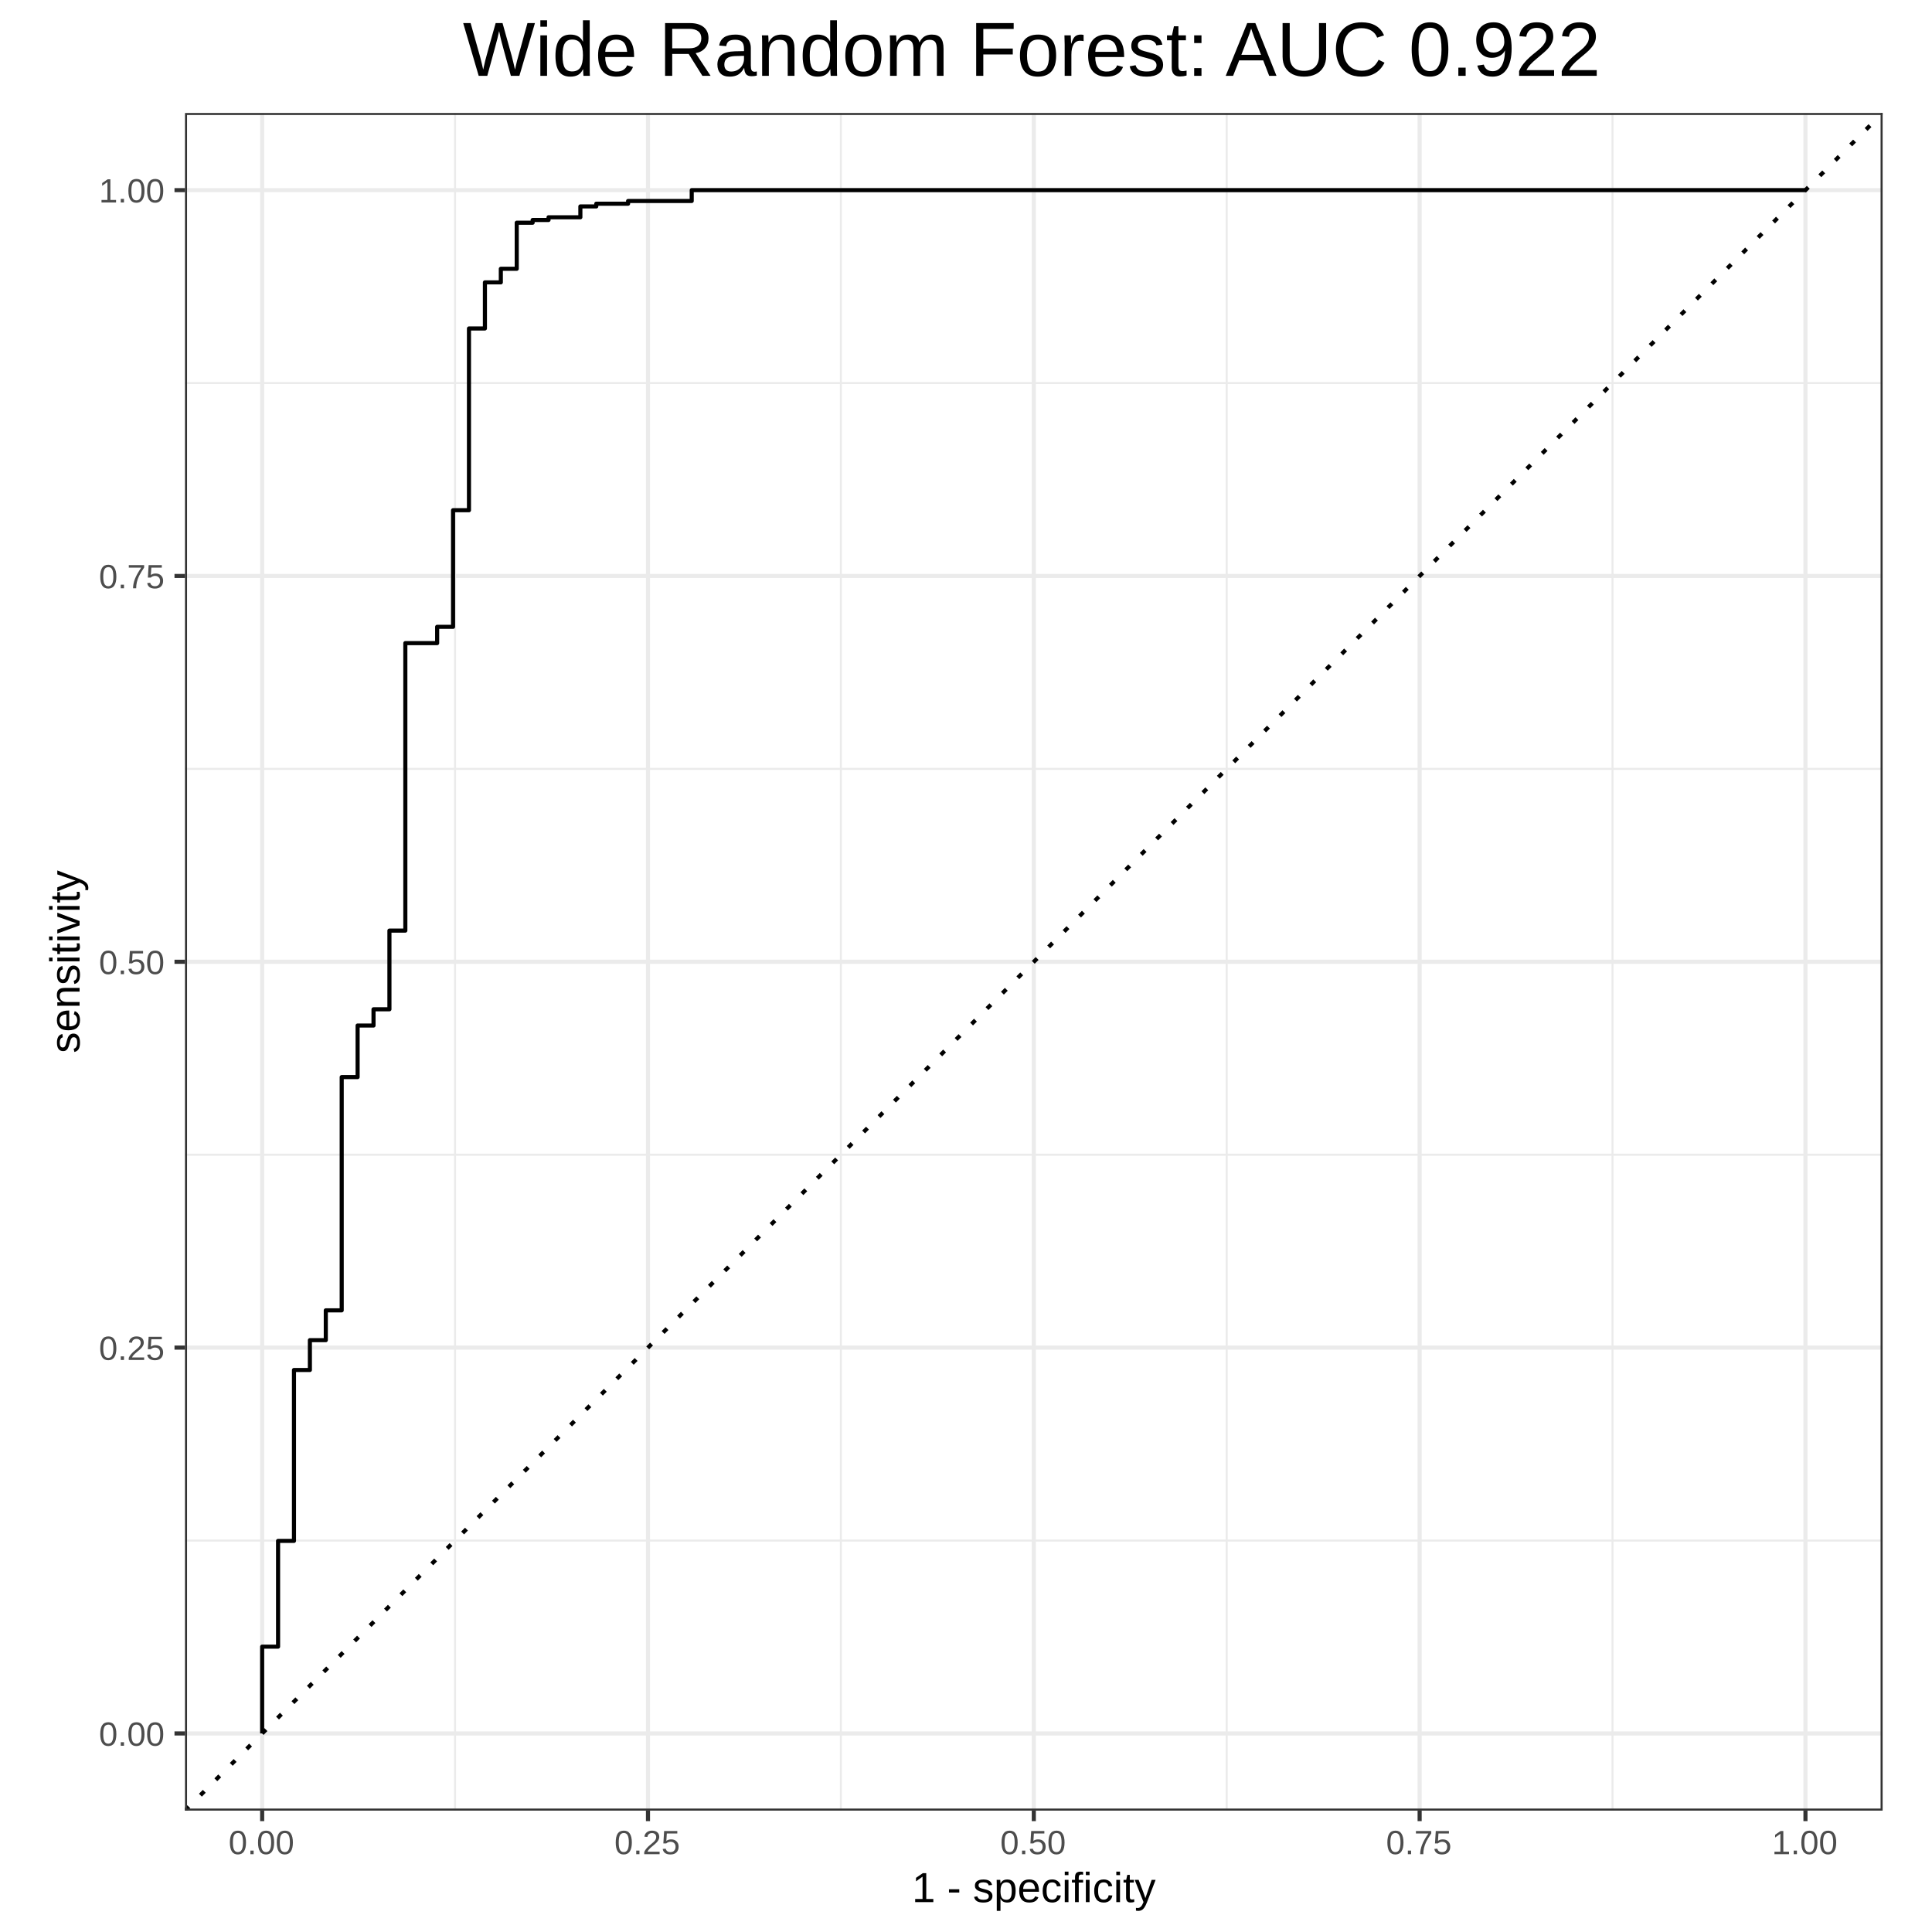
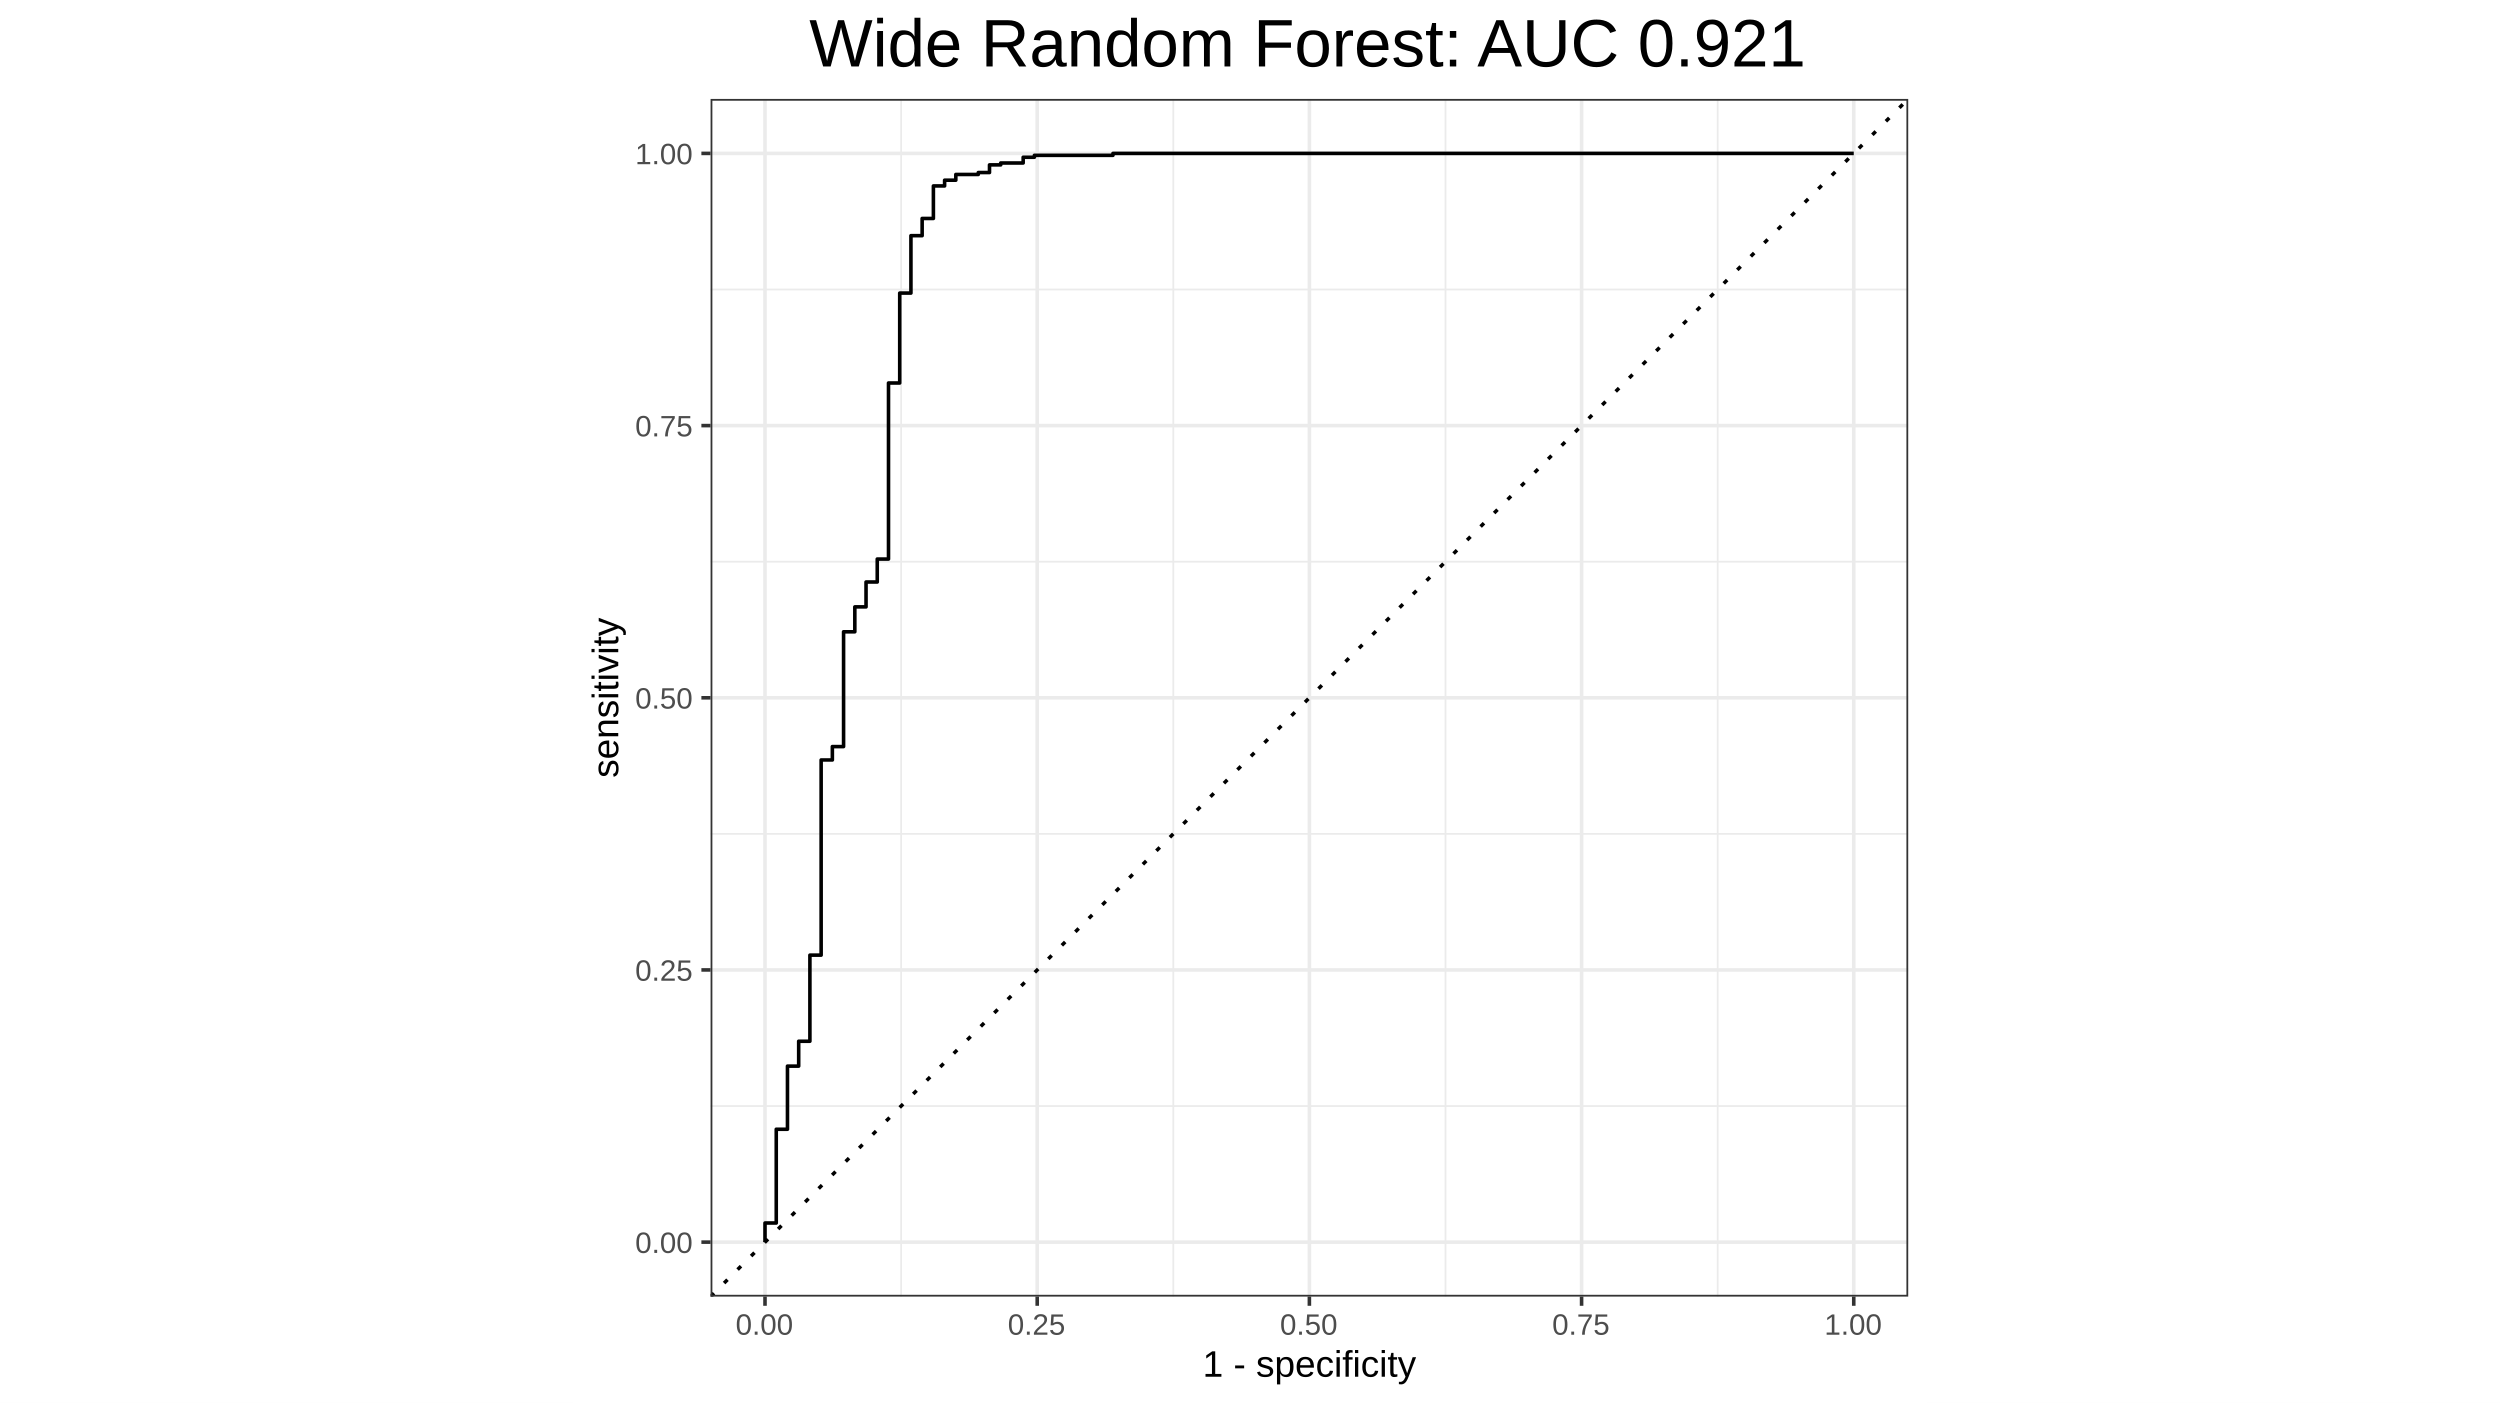
- <svg xmlns="http://www.w3.org/2000/svg" viewBox="0 0 504.00 504.00">
+ <svg xmlns="http://www.w3.org/2000/svg" viewBox="0 0 744.57 417.83">
  <defs>
    <style type="text/css">
    line, polyline, polygon, path, rect, circle {
      fill: none;
      stroke: #000000;
      stroke-linecap: round;
      stroke-linejoin: round;
      stroke-miterlimit: 10.00;
    }
  </style>
  </defs>
  <rect width="100%" height="100%" style="stroke: none; fill: #FFFFFF;" />
  <defs>
-     <clipPath id="cpNy40MHw0OTYuNjB8NTA0LjAwfDAuMDA=">
-       <rect x="7.40" y="0.00" width="489.19" height="504.00" />
+     <clipPath id="cpMTcwLjc4fDU3My44MHw0MTcuODN8MC4wMA==">
+       <rect x="170.78" y="0" width="403.02" height="417.83" />
    </clipPath>
  </defs>
-   <rect x="7.40" y="-0" width="489.19" height="504.00" style="stroke-width: 1.07; stroke: #FFFFFF; fill: #FFFFFF;" clip-path="url(#cpNy40MHw0OTYuNjB8NTA0LjAwfDAuMDA=)" />
+   <rect x="170.78" y="0" width="403.02" height="417.83" style="stroke-width: 1.07; stroke: #FFFFFF; fill: #FFFFFF;" clip-path="url(#cpMTcwLjc4fDU3My44MHw0MTcuODN8MC4wMA==)" />
  <defs>
-     <clipPath id="cpMC4wMHw1MDQuMDB8NTA0LjAwfDAuMDA=">
-       <rect x="0.00" y="0.00" width="504.00" height="504.00" />
+     <clipPath id="cpMC4wMHw3NDQuNTd8NDE3LjgzfDAuMDA=">
+       <rect x="0.00" y="0.00" width="744.57" height="417.83" />
    </clipPath>
  </defs>
  <defs>
-     <clipPath id="cpNDguMjZ8NDkxLjEyfDQ3Mi4zM3wyOS40Nw==">
-       <rect x="48.26" y="29.47" width="442.86" height="442.86" />
+     <clipPath id="cpMjExLjYzfDU2OC4zMnwzODYuMTZ8MjkuNDc=">
+       <rect x="211.63" y="29.47" width="356.69" height="356.69" />
    </clipPath>
  </defs>
-   <rect x="48.26" y="29.47" width="442.86" height="442.86" style="stroke-width: 1.07; stroke: none; fill: #FFFFFF;" clip-path="url(#cpNDguMjZ8NDkxLjEyfDQ3Mi4zM3wyOS40Nw==)" />
-   <polyline points="48.26,401.88 491.12,401.88 " style="stroke-width: 0.53; stroke: #EBEBEB; stroke-linecap: butt;" clip-path="url(#cpNDguMjZ8NDkxLjEyfDQ3Mi4zM3wyOS40Nw==)" />
-   <polyline points="48.26,301.23 491.12,301.23 " style="stroke-width: 0.53; stroke: #EBEBEB; stroke-linecap: butt;" clip-path="url(#cpNDguMjZ8NDkxLjEyfDQ3Mi4zM3wyOS40Nw==)" />
-   <polyline points="48.26,200.58 491.12,200.58 " style="stroke-width: 0.53; stroke: #EBEBEB; stroke-linecap: butt;" clip-path="url(#cpNDguMjZ8NDkxLjEyfDQ3Mi4zM3wyOS40Nw==)" />
-   <polyline points="48.26,99.93 491.12,99.93 " style="stroke-width: 0.53; stroke: #EBEBEB; stroke-linecap: butt;" clip-path="url(#cpNDguMjZ8NDkxLjEyfDQ3Mi4zM3wyOS40Nw==)" />
-   <polyline points="118.71,472.33 118.71,29.47 " style="stroke-width: 0.53; stroke: #EBEBEB; stroke-linecap: butt;" clip-path="url(#cpNDguMjZ8NDkxLjEyfDQ3Mi4zM3wyOS40Nw==)" />
-   <polyline points="219.36,472.33 219.36,29.47 " style="stroke-width: 0.53; stroke: #EBEBEB; stroke-linecap: butt;" clip-path="url(#cpNDguMjZ8NDkxLjEyfDQ3Mi4zM3wyOS40Nw==)" />
-   <polyline points="320.01,472.33 320.01,29.47 " style="stroke-width: 0.53; stroke: #EBEBEB; stroke-linecap: butt;" clip-path="url(#cpNDguMjZ8NDkxLjEyfDQ3Mi4zM3wyOS40Nw==)" />
-   <polyline points="420.66,472.33 420.66,29.47 " style="stroke-width: 0.53; stroke: #EBEBEB; stroke-linecap: butt;" clip-path="url(#cpNDguMjZ8NDkxLjEyfDQ3Mi4zM3wyOS40Nw==)" />
-   <polyline points="48.26,452.20 491.12,452.20 " style="stroke-width: 1.07; stroke: #EBEBEB; stroke-linecap: butt;" clip-path="url(#cpNDguMjZ8NDkxLjEyfDQ3Mi4zM3wyOS40Nw==)" />
-   <polyline points="48.26,351.55 491.12,351.55 " style="stroke-width: 1.07; stroke: #EBEBEB; stroke-linecap: butt;" clip-path="url(#cpNDguMjZ8NDkxLjEyfDQ3Mi4zM3wyOS40Nw==)" />
-   <polyline points="48.26,250.90 491.12,250.90 " style="stroke-width: 1.07; stroke: #EBEBEB; stroke-linecap: butt;" clip-path="url(#cpNDguMjZ8NDkxLjEyfDQ3Mi4zM3wyOS40Nw==)" />
-   <polyline points="48.26,150.25 491.12,150.25 " style="stroke-width: 1.07; stroke: #EBEBEB; stroke-linecap: butt;" clip-path="url(#cpNDguMjZ8NDkxLjEyfDQ3Mi4zM3wyOS40Nw==)" />
-   <polyline points="48.26,49.60 491.12,49.60 " style="stroke-width: 1.07; stroke: #EBEBEB; stroke-linecap: butt;" clip-path="url(#cpNDguMjZ8NDkxLjEyfDQ3Mi4zM3wyOS40Nw==)" />
-   <polyline points="68.39,472.33 68.39,29.47 " style="stroke-width: 1.07; stroke: #EBEBEB; stroke-linecap: butt;" clip-path="url(#cpNDguMjZ8NDkxLjEyfDQ3Mi4zM3wyOS40Nw==)" />
-   <polyline points="169.04,472.33 169.04,29.47 " style="stroke-width: 1.07; stroke: #EBEBEB; stroke-linecap: butt;" clip-path="url(#cpNDguMjZ8NDkxLjEyfDQ3Mi4zM3wyOS40Nw==)" />
-   <polyline points="269.69,472.33 269.69,29.47 " style="stroke-width: 1.07; stroke: #EBEBEB; stroke-linecap: butt;" clip-path="url(#cpNDguMjZ8NDkxLjEyfDQ3Mi4zM3wyOS40Nw==)" />
-   <polyline points="370.34,472.33 370.34,29.47 " style="stroke-width: 1.07; stroke: #EBEBEB; stroke-linecap: butt;" clip-path="url(#cpNDguMjZ8NDkxLjEyfDQ3Mi4zM3wyOS40Nw==)" />
-   <polyline points="470.99,472.33 470.99,29.47 " style="stroke-width: 1.07; stroke: #EBEBEB; stroke-linecap: butt;" clip-path="url(#cpNDguMjZ8NDkxLjEyfDQ3Mi4zM3wyOS40Nw==)" />
-   <polyline points="470.99,49.60 470.99,49.60 466.84,49.60 462.69,49.60 458.54,49.60 454.39,49.60 450.23,49.60 446.08,49.60 437.78,49.60 433.63,49.60 429.48,49.60 425.33,49.60 421.18,49.60 417.03,49.60 412.88,49.60 408.73,49.60 404.58,49.60 400.43,49.60 396.28,49.60 387.98,49.60 383.83,49.60 379.68,49.60 375.53,49.60 371.38,49.60 367.22,49.60 363.07,49.60 358.92,49.60 354.77,49.60 350.62,49.60 346.47,49.60 342.32,49.60 338.17,49.60 334.02,49.60 329.87,49.60 325.72,49.60 321.57,49.60 317.42,49.60 313.27,49.60 309.12,49.60 304.97,49.60 300.82,49.60 296.67,49.60 292.52,49.60 288.36,49.60 284.21,49.60 280.06,49.60 275.91,49.60 271.76,49.60 267.61,49.60 263.46,49.60 259.31,49.60 255.16,49.60 251.01,49.60 246.86,49.60 242.71,49.60 238.56,49.60 234.41,49.60 230.26,49.60 226.11,49.60 221.96,49.60 217.81,49.60 213.66,49.60 209.51,49.60 205.35,49.60 201.20,49.60 197.05,49.60 192.90,49.60 188.75,49.60 184.60,49.60 180.45,49.60 180.45,50.31 180.45,51.02 180.45,51.73 180.45,52.43 176.30,52.43 172.15,52.43 168.00,52.43 163.85,52.43 163.85,53.14 159.70,53.14 155.55,53.14 155.55,53.85 151.40,53.85 151.40,54.56 151.40,55.26 151.40,55.97 151.40,56.68 147.25,56.68 143.10,56.68 143.10,57.39 138.95,57.39 138.95,58.10 134.80,58.10 134.80,58.80 134.80,59.51 134.80,60.22 134.80,60.93 134.80,61.63 134.80,62.34 134.80,63.05 134.80,63.76 134.80,64.46 134.80,65.17 134.80,65.88 134.80,66.59 134.80,67.29 134.80,68.00 134.80,68.71 134.80,69.42 134.80,70.12 130.65,70.12 130.65,70.83 130.65,71.54 130.65,72.25 130.65,72.95 130.65,73.66 126.50,73.66 126.50,74.37 126.50,75.08 126.50,75.78 126.50,76.49 126.50,77.20 126.50,77.91 126.50,78.61 126.50,79.32 126.50,80.03 126.50,80.74 126.50,81.44 126.50,82.15 126.50,82.86 126.50,83.57 126.50,84.27 126.50,84.98 126.50,85.69 122.34,85.69 122.34,86.40 122.34,87.10 122.34,87.81 122.34,88.52 122.34,89.23 122.34,89.94 122.34,90.64 122.34,91.35 122.34,92.06 122.34,92.77 122.34,93.47 122.34,94.18 122.34,94.89 122.34,95.60 122.34,96.30 122.34,97.01 122.34,97.72 122.34,98.43 122.34,99.13 122.34,99.84 122.34,100.55 122.34,101.26 122.34,101.96 122.34,102.67 122.34,103.38 122.34,104.09 122.34,104.79 122.34,105.50 122.34,106.21 122.34,106.92 122.34,107.62 122.34,108.33 122.34,109.04 122.34,109.75 122.34,110.45 122.34,111.16 122.34,111.87 122.34,112.58 122.34,113.28 122.34,113.99 122.34,114.70 122.34,115.41 122.34,116.11 122.34,116.82 122.34,117.53 122.34,118.24 122.34,118.94 122.34,119.65 122.34,120.36 122.34,121.07 122.34,121.78 122.34,122.48 122.34,123.19 122.34,123.90 122.34,124.61 122.34,125.31 122.34,126.02 122.34,126.73 122.34,127.44 122.34,128.14 122.34,128.85 122.34,129.56 122.34,130.27 122.34,130.97 122.34,131.68 122.34,132.39 122.34,133.10 118.19,133.10 118.19,133.80 118.19,134.51 118.19,135.22 118.19,135.93 118.19,136.63 118.19,137.34 118.19,138.05 118.19,138.76 118.19,139.46 118.19,140.17 118.19,140.88 118.19,141.59 118.19,142.29 118.19,143.00 118.19,143.71 118.19,144.42 118.19,145.12 118.19,145.83 118.19,146.54 118.19,147.25 118.19,147.95 118.19,148.66 118.19,149.37 118.19,150.08 118.19,150.78 118.19,151.49 118.19,152.20 118.19,152.91 118.19,153.62 118.19,154.32 118.19,155.03 118.19,155.74 118.19,156.45 118.19,157.15 118.19,157.86 118.19,158.57 118.19,159.28 118.19,159.98 118.19,160.69 118.19,161.40 118.19,162.11 118.19,162.81 118.19,163.52 114.04,163.52 114.04,164.23 114.04,164.94 114.04,165.64 114.04,166.35 114.04,167.06 114.04,167.77 109.89,167.77 105.74,167.77 105.74,168.47 105.74,169.18 105.74,169.89 105.74,170.60 105.74,171.30 105.74,172.01 105.74,172.72 105.74,173.43 105.74,174.13 105.74,174.84 105.74,175.55 105.74,176.26 105.74,176.96 105.74,177.67 105.74,178.38 105.74,179.09 105.74,179.79 105.74,180.50 105.74,181.21 105.74,181.92 105.74,182.62 105.74,183.33 105.74,184.04 105.74,184.75 105.74,185.46 105.74,186.16 105.74,186.87 105.74,187.58 105.74,188.29 105.74,188.99 105.74,189.70 105.74,190.41 105.74,191.12 105.74,191.82 105.74,192.53 105.74,193.24 105.74,193.95 105.74,194.65 105.74,195.36 105.74,196.07 105.74,196.78 105.74,197.48 105.74,198.19 105.74,198.90 105.74,199.61 105.74,200.31 105.74,201.02 105.74,201.73 105.74,202.44 105.74,203.14 105.74,203.85 105.74,204.56 105.74,205.27 105.74,205.97 105.74,206.68 105.74,207.39 105.74,208.10 105.74,208.80 105.74,209.51 105.74,210.22 105.74,210.93 105.74,211.63 105.74,212.34 105.74,213.05 105.74,213.76 105.74,214.46 105.74,215.17 105.74,215.88 105.74,216.59 105.74,217.30 105.74,218.00 105.74,218.71 105.74,219.42 105.74,220.13 105.74,220.83 105.74,221.54 105.74,222.25 105.74,222.96 105.74,223.66 105.74,224.37 105.74,225.08 105.74,225.79 105.74,226.49 105.74,227.20 105.74,227.91 105.74,228.62 105.74,229.32 105.74,230.03 105.74,230.74 105.74,231.45 105.74,232.15 105.74,232.86 105.74,233.57 105.74,234.28 105.74,234.98 105.74,235.69 105.74,236.40 105.74,237.11 105.74,237.81 105.74,238.52 105.74,239.23 105.74,239.94 105.74,240.64 105.74,241.35 105.74,242.06 105.74,242.77 101.59,242.77 101.59,243.47 101.59,244.18 101.59,244.89 101.59,245.60 101.59,246.30 101.59,247.01 101.59,247.72 101.59,248.43 101.59,249.14 101.59,249.84 101.59,250.55 101.59,251.26 101.59,251.97 101.59,252.67 101.59,253.38 101.59,254.09 101.59,254.80 101.59,255.50 101.59,256.21 101.59,256.92 101.59,257.63 101.59,258.33 101.59,259.04 101.59,259.75 101.59,260.46 101.59,261.16 101.59,261.87 101.59,262.58 101.59,263.29 97.44,263.29 97.44,263.99 97.44,264.70 97.44,265.41 97.44,266.12 97.44,266.82 97.44,267.53 93.29,267.53 93.29,268.24 93.29,268.95 93.29,269.65 93.29,270.36 93.29,271.07 93.29,271.78 93.29,272.48 93.29,273.19 93.29,273.90 93.29,274.61 93.29,275.31 93.29,276.02 93.29,276.73 93.29,277.44 93.29,278.15 93.29,278.85 93.29,279.56 93.29,280.27 93.29,280.98 89.14,280.98 89.14,281.68 89.14,282.39 89.14,283.10 89.14,283.81 89.14,284.51 89.14,285.22 89.14,285.93 89.14,286.64 89.14,287.34 89.14,288.05 89.14,288.76 89.14,289.47 89.14,290.17 89.14,290.88 89.14,291.59 89.14,292.30 89.14,293.00 89.14,293.71 89.14,294.42 89.14,295.13 89.14,295.83 89.14,296.54 89.14,297.25 89.14,297.96 89.14,298.66 89.14,299.37 89.14,300.08 89.14,300.79 89.14,301.49 89.14,302.20 89.14,302.91 89.14,303.62 89.14,304.32 89.14,305.03 89.14,305.74 89.14,306.45 89.14,307.15 89.14,307.86 89.14,308.57 89.14,309.28 89.14,309.99 89.14,310.69 89.14,311.40 89.14,312.11 89.14,312.82 89.14,313.52 89.14,314.23 89.14,314.94 89.14,315.65 89.14,316.35 89.14,317.06 89.14,317.77 89.14,318.48 89.14,319.18 89.14,319.89 89.14,320.60 89.14,321.31 89.14,322.01 89.14,322.72 89.14,323.43 89.14,324.14 89.14,324.84 89.14,325.55 89.14,326.26 89.14,326.97 89.14,327.67 89.14,328.38 89.14,329.09 89.14,329.80 89.14,330.50 89.14,331.21 89.14,331.92 89.14,332.63 89.14,333.33 89.14,334.04 89.14,334.75 89.14,335.46 89.14,336.16 89.14,336.87 89.14,337.58 89.14,338.29 89.14,338.99 89.14,339.70 89.14,340.41 89.14,341.12 89.14,341.83 84.99,341.83 84.99,342.53 84.99,343.24 84.99,343.95 84.99,344.66 84.99,345.36 84.99,346.07 84.99,346.78 84.99,347.49 84.99,348.19 84.99,348.90 84.99,349.61 80.84,349.61 80.84,350.32 80.84,351.02 80.84,351.73 80.84,352.44 80.84,353.15 80.84,353.85 80.84,354.56 80.84,355.27 80.84,355.98 80.84,356.68 80.84,357.39 76.69,357.39 76.69,358.10 76.69,358.81 76.69,359.51 76.69,360.22 76.69,360.93 76.69,361.64 76.69,362.34 76.69,363.05 76.69,363.76 76.69,364.47 76.69,365.17 76.69,365.88 76.69,366.59 76.69,367.30 76.69,368.00 76.69,368.71 76.69,369.42 76.69,370.13 76.69,370.83 76.69,371.54 76.69,372.25 76.69,372.96 76.69,373.67 76.69,374.37 76.69,375.08 76.69,375.79 76.69,376.50 76.69,377.20 76.69,377.91 76.69,378.62 76.69,379.33 76.69,380.03 76.69,380.74 76.69,381.45 76.69,382.16 76.69,382.86 76.69,383.57 76.69,384.28 76.69,384.99 76.69,385.69 76.69,386.40 76.69,387.11 76.69,387.82 76.69,388.52 76.69,389.23 76.69,389.94 76.69,390.65 76.69,391.35 76.69,392.06 76.69,392.77 76.69,393.48 76.69,394.18 76.69,394.89 76.69,395.60 76.69,396.31 76.69,397.01 76.69,397.72 76.69,398.43 76.69,399.14 76.69,399.84 76.69,400.55 76.69,401.26 76.69,401.97 72.54,401.97 72.54,402.67 72.54,403.38 72.54,404.09 72.54,404.80 72.54,405.51 72.54,406.21 72.54,406.92 72.54,407.63 72.54,408.34 72.54,409.04 72.54,409.75 72.54,410.46 72.54,411.17 72.54,411.87 72.54,412.58 72.54,413.29 72.54,414.00 72.54,414.70 72.54,415.41 72.54,416.12 72.54,416.83 72.54,417.53 72.54,418.24 72.54,418.95 72.54,419.66 72.54,420.36 72.54,421.07 72.54,421.78 72.54,422.49 72.54,423.19 72.54,423.90 72.54,424.61 72.54,425.32 72.54,426.02 72.54,426.73 72.54,427.44 72.54,428.15 72.54,428.85 72.54,429.56 68.39,429.56 68.39,430.27 68.39,430.98 68.39,431.68 68.39,432.39 68.39,433.10 68.39,433.81 68.39,434.51 68.39,435.93 68.39,437.35 68.39,438.05 68.39,438.76 68.39,439.47 68.39,440.18 68.39,440.88 68.39,442.30 68.39,443.01 68.39,443.71 68.39,444.42 68.39,445.84 68.39,452.20 " style="stroke-width: 1.07; stroke-linecap: butt;" clip-path="url(#cpNDguMjZ8NDkxLjEyfDQ3Mi4zM3wyOS40Nw==)" />
-   <line x1="48.26" y1="472.33" x2="491.12" y2="29.47" style="stroke-width: 1.07; stroke-dasharray: 1.42,4.27; stroke-linecap: butt;" clip-path="url(#cpNDguMjZ8NDkxLjEyfDQ3Mi4zM3wyOS40Nw==)" />
-   <rect x="48.26" y="29.47" width="442.86" height="442.86" style="stroke-width: 1.07; stroke: #333333;" clip-path="url(#cpNDguMjZ8NDkxLjEyfDQ3Mi4zM3wyOS40Nw==)" />
+   <rect x="211.63" y="29.47" width="356.69" height="356.69" style="stroke-width: 1.07; stroke: none; fill: #FFFFFF;" clip-path="url(#cpMjExLjYzfDU2OC4zMnwzODYuMTZ8MjkuNDc=)" />
+   <polyline points="211.63,329.41 568.32,329.41 " style="stroke-width: 0.53; stroke: #EBEBEB; stroke-linecap: butt;" clip-path="url(#cpMjExLjYzfDU2OC4zMnwzODYuMTZ8MjkuNDc=)" />
+   <polyline points="211.63,248.35 568.32,248.35 " style="stroke-width: 0.53; stroke: #EBEBEB; stroke-linecap: butt;" clip-path="url(#cpMjExLjYzfDU2OC4zMnwzODYuMTZ8MjkuNDc=)" />
+   <polyline points="211.63,167.29 568.32,167.29 " style="stroke-width: 0.53; stroke: #EBEBEB; stroke-linecap: butt;" clip-path="url(#cpMjExLjYzfDU2OC4zMnwzODYuMTZ8MjkuNDc=)" />
+   <polyline points="211.63,86.22 568.32,86.22 " style="stroke-width: 0.53; stroke: #EBEBEB; stroke-linecap: butt;" clip-path="url(#cpMjExLjYzfDU2OC4zMnwzODYuMTZ8MjkuNDc=)" />
+   <polyline points="268.38,386.16 268.38,29.47 " style="stroke-width: 0.53; stroke: #EBEBEB; stroke-linecap: butt;" clip-path="url(#cpMjExLjYzfDU2OC4zMnwzODYuMTZ8MjkuNDc=)" />
+   <polyline points="349.44,386.16 349.44,29.47 " style="stroke-width: 0.53; stroke: #EBEBEB; stroke-linecap: butt;" clip-path="url(#cpMjExLjYzfDU2OC4zMnwzODYuMTZ8MjkuNDc=)" />
+   <polyline points="430.51,386.16 430.51,29.47 " style="stroke-width: 0.53; stroke: #EBEBEB; stroke-linecap: butt;" clip-path="url(#cpMjExLjYzfDU2OC4zMnwzODYuMTZ8MjkuNDc=)" />
+   <polyline points="511.57,386.16 511.57,29.47 " style="stroke-width: 0.53; stroke: #EBEBEB; stroke-linecap: butt;" clip-path="url(#cpMjExLjYzfDU2OC4zMnwzODYuMTZ8MjkuNDc=)" />
+   <polyline points="211.63,369.95 568.32,369.95 " style="stroke-width: 1.07; stroke: #EBEBEB; stroke-linecap: butt;" clip-path="url(#cpMjExLjYzfDU2OC4zMnwzODYuMTZ8MjkuNDc=)" />
+   <polyline points="211.63,288.88 568.32,288.88 " style="stroke-width: 1.07; stroke: #EBEBEB; stroke-linecap: butt;" clip-path="url(#cpMjExLjYzfDU2OC4zMnwzODYuMTZ8MjkuNDc=)" />
+   <polyline points="211.63,207.82 568.32,207.82 " style="stroke-width: 1.07; stroke: #EBEBEB; stroke-linecap: butt;" clip-path="url(#cpMjExLjYzfDU2OC4zMnwzODYuMTZ8MjkuNDc=)" />
+   <polyline points="211.63,126.75 568.32,126.75 " style="stroke-width: 1.07; stroke: #EBEBEB; stroke-linecap: butt;" clip-path="url(#cpMjExLjYzfDU2OC4zMnwzODYuMTZ8MjkuNDc=)" />
+   <polyline points="211.63,45.69 568.32,45.69 " style="stroke-width: 1.07; stroke: #EBEBEB; stroke-linecap: butt;" clip-path="url(#cpMjExLjYzfDU2OC4zMnwzODYuMTZ8MjkuNDc=)" />
+   <polyline points="227.84,386.16 227.84,29.47 " style="stroke-width: 1.07; stroke: #EBEBEB; stroke-linecap: butt;" clip-path="url(#cpMjExLjYzfDU2OC4zMnwzODYuMTZ8MjkuNDc=)" />
+   <polyline points="308.91,386.16 308.91,29.47 " style="stroke-width: 1.07; stroke: #EBEBEB; stroke-linecap: butt;" clip-path="url(#cpMjExLjYzfDU2OC4zMnwzODYuMTZ8MjkuNDc=)" />
+   <polyline points="389.97,386.16 389.97,29.47 " style="stroke-width: 1.07; stroke: #EBEBEB; stroke-linecap: butt;" clip-path="url(#cpMjExLjYzfDU2OC4zMnwzODYuMTZ8MjkuNDc=)" />
+   <polyline points="471.04,386.16 471.04,29.47 " style="stroke-width: 1.07; stroke: #EBEBEB; stroke-linecap: butt;" clip-path="url(#cpMjExLjYzfDU2OC4zMnwzODYuMTZ8MjkuNDc=)" />
+   <polyline points="552.10,386.16 552.10,29.47 " style="stroke-width: 1.07; stroke: #EBEBEB; stroke-linecap: butt;" clip-path="url(#cpMjExLjYzfDU2OC4zMnwzODYuMTZ8MjkuNDc=)" />
+   <polyline points="552.10,45.69 552.10,45.69 548.76,45.69 545.42,45.69 542.07,45.69 538.73,45.69 535.39,45.69 532.05,45.69 528.70,45.69 525.36,45.69 522.02,45.69 518.67,45.69 515.33,45.69 511.99,45.69 508.65,45.69 505.30,45.69 501.96,45.69 498.62,45.69 495.27,45.69 491.93,45.69 488.59,45.69 485.25,45.69 481.90,45.69 478.56,45.69 475.22,45.69 471.87,45.69 468.53,45.69 465.19,45.69 461.85,45.69 458.50,45.69 455.16,45.69 451.82,45.69 448.47,45.69 445.13,45.69 441.79,45.69 438.45,45.69 435.10,45.69 431.76,45.69 428.42,45.69 425.07,45.69 421.73,45.69 418.39,45.69 415.05,45.69 411.70,45.69 408.36,45.69 405.02,45.69 401.67,45.69 398.33,45.69 394.99,45.69 391.64,45.69 388.30,45.69 384.96,45.69 381.62,45.69 378.27,45.69 374.93,45.69 371.59,45.69 368.24,45.69 364.90,45.69 361.56,45.69 358.22,45.69 354.87,45.69 351.53,45.69 348.19,45.69 344.84,45.69 341.50,45.69 338.16,45.69 334.82,45.69 331.47,45.69 331.47,46.26 328.13,46.26 324.79,46.26 321.44,46.26 318.10,46.26 314.76,46.26 311.42,46.26 308.07,46.26 308.07,46.83 304.73,46.83 304.73,47.40 304.73,47.97 304.73,48.54 301.39,48.54 298.04,48.54 298.04,49.11 294.70,49.11 294.70,49.68 294.70,50.25 294.70,50.82 294.70,51.39 291.36,51.39 291.36,51.96 288.02,51.96 284.67,51.96 284.67,52.53 284.67,53.10 284.67,53.67 281.33,53.67 281.33,54.24 281.33,54.81 281.33,55.38 277.99,55.38 277.99,55.95 277.99,56.52 277.99,57.09 277.99,57.65 277.99,58.22 277.99,58.79 277.99,59.36 277.99,59.93 277.99,60.50 277.99,61.07 277.99,61.64 277.99,62.21 277.99,62.78 277.99,63.35 277.99,63.92 277.99,64.49 277.99,65.06 274.64,65.06 274.64,65.63 274.64,66.20 274.64,66.77 274.64,67.34 274.64,67.91 274.64,68.48 274.64,69.05 274.64,69.62 274.64,70.19 271.30,70.19 271.30,70.76 271.30,71.33 271.30,71.90 271.30,72.47 271.30,73.04 271.30,73.61 271.30,74.18 271.30,74.75 271.30,75.32 271.30,75.89 271.30,76.46 271.30,77.03 271.30,77.60 271.30,78.17 271.30,78.74 271.30,79.31 271.30,79.88 271.30,80.45 271.30,81.02 271.30,81.59 271.30,82.16 271.30,82.73 271.30,83.30 271.30,83.87 271.30,84.44 271.30,85.01 271.30,85.58 271.30,86.15 271.30,86.72 271.30,87.29 267.96,87.29 267.96,87.86 267.96,88.43 267.96,89.00 267.96,89.57 267.96,90.14 267.96,90.71 267.96,91.28 267.96,91.85 267.96,92.42 267.96,92.99 267.96,93.56 267.96,94.13 267.96,94.70 267.96,95.27 267.96,95.84 267.96,96.41 267.96,96.98 267.96,97.55 267.96,98.12 267.96,98.69 267.96,99.26 267.96,99.83 267.96,100.40 267.96,100.97 267.96,101.54 267.96,102.11 267.96,102.68 267.96,103.25 267.96,103.81 267.96,104.38 267.96,104.95 267.96,105.52 267.96,106.09 267.96,106.66 267.96,107.23 267.96,107.80 267.96,108.37 267.96,108.94 267.96,109.51 267.96,110.08 267.96,110.65 267.96,111.22 267.96,111.79 267.96,112.36 267.96,112.93 267.96,113.50 267.96,114.07 264.62,114.07 264.62,114.64 264.62,115.21 264.62,115.78 264.62,116.35 264.62,116.92 264.62,117.49 264.62,118.06 264.62,118.63 264.62,119.20 264.62,119.77 264.62,120.34 264.62,120.91 264.62,121.48 264.62,122.05 264.62,122.62 264.62,123.19 264.62,123.76 264.62,124.33 264.62,124.90 264.62,125.47 264.62,126.04 264.62,126.61 264.62,127.18 264.62,127.75 264.62,128.32 264.62,128.89 264.62,129.46 264.62,130.03 264.62,130.60 264.62,131.17 264.62,131.74 264.62,132.31 264.62,132.88 264.62,133.45 264.62,134.02 264.62,134.59 264.62,135.16 264.62,135.73 264.62,136.30 264.62,136.87 264.62,137.44 264.62,138.01 264.62,138.58 264.62,139.15 264.62,139.72 264.62,140.29 264.62,140.86 264.62,141.43 264.62,142.00 264.62,142.57 264.62,143.14 264.62,143.71 264.62,144.28 264.62,144.85 264.62,145.42 264.62,145.99 264.62,146.56 264.62,147.13 264.62,147.70 264.62,148.27 264.62,148.84 264.62,149.41 264.62,149.97 264.62,150.54 264.62,151.11 264.62,151.68 264.62,152.25 264.62,152.82 264.62,153.39 264.62,153.96 264.62,154.53 264.62,155.10 264.62,155.67 264.62,156.24 264.62,156.81 264.62,157.38 264.62,157.95 264.62,158.52 264.62,159.09 264.62,159.66 264.62,160.23 264.62,160.80 264.62,161.37 264.62,161.94 264.62,162.51 264.62,163.08 264.62,163.65 264.62,164.22 264.62,164.79 264.62,165.36 264.62,165.93 264.62,166.50 261.27,166.50 261.27,167.07 261.27,167.64 261.27,168.21 261.27,168.78 261.27,169.35 261.27,169.92 261.27,170.49 261.27,171.06 261.27,171.63 261.27,172.20 261.27,172.77 261.27,173.34 257.93,173.34 257.93,173.91 257.93,174.48 257.93,175.05 257.93,175.62 257.93,176.19 257.93,176.76 257.93,177.33 257.93,177.90 257.93,178.47 257.93,179.04 257.93,179.61 257.93,180.18 257.93,180.75 254.59,180.75 254.59,181.32 254.59,181.89 254.59,182.46 254.59,183.03 254.59,183.60 254.59,184.17 254.59,184.74 254.59,185.31 254.59,185.88 254.59,186.45 254.59,187.02 254.59,187.59 254.59,188.16 251.24,188.16 251.24,188.73 251.24,189.30 251.24,189.87 251.24,190.44 251.24,191.01 251.24,191.58 251.24,192.15 251.24,192.72 251.24,193.29 251.24,193.86 251.24,194.43 251.24,195.00 251.24,195.57 251.24,196.14 251.24,196.70 251.24,197.27 251.24,197.84 251.24,198.41 251.24,198.98 251.24,199.55 251.24,200.12 251.24,200.69 251.24,201.26 251.24,201.83 251.24,202.40 251.24,202.97 251.24,203.54 251.24,204.11 251.24,204.68 251.24,205.25 251.24,205.82 251.24,206.39 251.24,206.96 251.24,207.53 251.24,208.10 251.24,208.67 251.24,209.24 251.24,209.81 251.24,210.38 251.24,210.95 251.24,211.52 251.24,212.09 251.24,212.66 251.24,213.23 251.24,213.80 251.24,214.37 251.24,214.94 251.24,215.51 251.24,216.08 251.24,216.65 251.24,217.22 251.24,217.79 251.24,218.36 251.24,218.93 251.24,219.50 251.24,220.07 251.24,220.64 251.24,221.21 251.24,221.78 251.24,222.35 247.90,222.35 247.90,222.92 247.90,223.49 247.90,224.06 247.90,224.63 247.90,225.20 247.90,225.77 247.90,226.34 244.56,226.34 244.56,226.91 244.56,227.48 244.56,228.05 244.56,228.62 244.56,229.19 244.56,229.76 244.56,230.33 244.56,230.90 244.56,231.47 244.56,232.04 244.56,232.61 244.56,233.18 244.56,233.75 244.56,234.32 244.56,234.89 244.56,235.46 244.56,236.03 244.56,236.60 244.56,237.17 244.56,237.74 244.56,238.31 244.56,238.88 244.56,239.45 244.56,240.02 244.56,240.59 244.56,241.16 244.56,241.73 244.56,242.30 244.56,242.86 244.56,243.43 244.56,244.00 244.56,244.57 244.56,245.14 244.56,245.71 244.56,246.28 244.56,246.85 244.56,247.42 244.56,247.99 244.56,248.56 244.56,249.13 244.56,249.70 244.56,250.27 244.56,250.84 244.56,251.41 244.56,251.98 244.56,252.55 244.56,253.12 244.56,253.69 244.56,254.26 244.56,254.83 244.56,255.40 244.56,255.97 244.56,256.54 244.56,257.11 244.56,257.68 244.56,258.25 244.56,258.82 244.56,259.39 244.56,259.96 244.56,260.53 244.56,261.10 244.56,261.67 244.56,262.24 244.56,262.81 244.56,263.38 244.56,263.95 244.56,264.52 244.56,265.09 244.56,265.66 244.56,266.23 244.56,266.80 244.56,267.37 244.56,267.94 244.56,268.51 244.56,269.08 244.56,269.65 244.56,270.22 244.56,270.79 244.56,271.36 244.56,271.93 244.56,272.50 244.56,273.07 244.56,273.64 244.56,274.21 244.56,274.78 244.56,275.35 244.56,275.92 244.56,276.49 244.56,277.06 244.56,277.63 244.56,278.20 244.56,278.77 244.56,279.34 244.56,279.91 244.56,280.48 244.56,281.05 244.56,281.62 244.56,282.19 244.56,282.76 244.56,283.33 244.56,283.90 244.56,284.47 241.21,284.47 241.21,285.04 241.21,285.61 241.21,286.18 241.21,286.75 241.21,287.32 241.21,287.89 241.21,288.46 241.21,289.02 241.21,289.59 241.21,290.16 241.21,290.73 241.21,291.30 241.21,291.87 241.21,292.44 241.21,293.01 241.21,293.58 241.21,294.15 241.21,294.72 241.21,295.29 241.21,295.86 241.21,296.43 241.21,297.00 241.21,297.57 241.21,298.14 241.21,298.71 241.21,299.28 241.21,299.85 241.21,300.42 241.21,300.99 241.21,301.56 241.21,302.13 241.21,302.70 241.21,303.27 241.21,303.84 241.21,304.41 241.21,304.98 241.21,305.55 241.21,306.12 241.21,306.69 241.21,307.26 241.21,307.83 241.21,308.40 241.21,308.97 241.21,309.54 241.21,310.11 237.87,310.11 237.87,310.68 237.87,311.25 237.87,311.82 237.87,312.39 237.87,312.96 237.87,313.53 237.87,314.10 237.87,314.67 237.87,315.24 237.87,315.81 237.87,316.38 237.87,316.95 237.87,317.52 234.53,317.52 234.53,318.09 234.53,318.66 234.53,319.23 234.53,319.80 234.53,320.37 234.53,320.94 234.53,321.51 234.53,322.08 234.53,322.65 234.53,323.22 234.53,323.79 234.53,324.36 234.53,324.93 234.53,325.50 234.53,326.07 234.53,326.64 234.53,327.21 234.53,327.78 234.53,328.35 234.53,328.92 234.53,329.49 234.53,330.06 234.53,330.63 234.53,331.20 234.53,331.77 234.53,332.34 234.53,332.91 234.53,333.48 234.53,334.05 234.53,334.62 234.53,335.18 234.53,335.75 234.53,336.32 231.19,336.32 231.19,336.89 231.19,337.46 231.19,338.03 231.19,338.60 231.19,339.17 231.19,339.74 231.19,340.31 231.19,340.88 231.19,341.45 231.19,342.02 231.19,342.59 231.19,343.16 231.19,343.73 231.19,344.30 231.19,344.87 231.19,345.44 231.19,346.01 231.19,346.58 231.19,347.15 231.19,347.72 231.19,348.29 231.19,348.86 231.19,349.43 231.19,350.00 231.19,350.57 231.19,351.14 231.19,351.71 231.19,352.28 231.19,352.85 231.19,353.42 231.19,353.99 231.19,354.56 231.19,355.13 231.19,355.70 231.19,356.27 231.19,356.84 231.19,357.41 231.19,357.98 231.19,358.55 231.19,359.12 231.19,359.69 231.19,360.26 231.19,360.83 231.19,361.40 231.19,361.97 231.19,362.54 231.19,363.11 231.19,363.68 231.19,364.25 227.84,364.25 227.84,364.82 227.84,365.39 227.84,365.96 227.84,366.53 227.84,367.10 227.84,367.67 227.84,368.24 227.84,368.81 227.84,369.95 " style="stroke-width: 1.07; stroke-linecap: butt;" clip-path="url(#cpMjExLjYzfDU2OC4zMnwzODYuMTZ8MjkuNDc=)" />
+   <line x1="211.63" y1="386.16" x2="568.32" y2="29.47" style="stroke-width: 1.07; stroke-dasharray: 1.42,4.27; stroke-linecap: butt;" clip-path="url(#cpMjExLjYzfDU2OC4zMnwzODYuMTZ8MjkuNDc=)" />
+   <rect x="211.63" y="29.47" width="356.69" height="356.69" style="stroke-width: 1.07; stroke: #333333;" clip-path="url(#cpMjExLjYzfDU2OC4zMnwzODYuMTZ8MjkuNDc=)" />
  <defs>
-     <clipPath id="cpMC4wMHw1MDQuMDB8NTA0LjAwfDAuMDA=">
-       <rect x="0.00" y="0.00" width="504.00" height="504.00" />
+     <clipPath id="cpMC4wMHw3NDQuNTd8NDE3LjgzfDAuMDA=">
+       <rect x="0.00" y="0.00" width="744.57" height="417.83" />
    </clipPath>
  </defs>
-   <g clip-path="url(#cpMC4wMHw1MDQuMDB8NTA0LjAwfDAuMDA=)">
-     <text x="25.81" y="455.42" style="font-size: 8.80px; fill: #4D4D4D; font-family: Arial;" textLength="17.52px" lengthAdjust="spacingAndGlyphs">0.00</text>
+   <g clip-path="url(#cpMC4wMHw3NDQuNTd8NDE3LjgzfDAuMDA=)">
+     <text x="189.18" y="373.17" style="font-size: 8.80px; fill: #4D4D4D; font-family: Arial;" textLength="17.52px" lengthAdjust="spacingAndGlyphs">0.00</text>
  </g>
-   <g clip-path="url(#cpMC4wMHw1MDQuMDB8NTA0LjAwfDAuMDA=)">
-     <text x="25.81" y="354.77" style="font-size: 8.80px; fill: #4D4D4D; font-family: Arial;" textLength="17.52px" lengthAdjust="spacingAndGlyphs">0.25</text>
+   <g clip-path="url(#cpMC4wMHw3NDQuNTd8NDE3LjgzfDAuMDA=)">
+     <text x="189.18" y="292.10" style="font-size: 8.80px; fill: #4D4D4D; font-family: Arial;" textLength="17.52px" lengthAdjust="spacingAndGlyphs">0.25</text>
  </g>
-   <g clip-path="url(#cpMC4wMHw1MDQuMDB8NTA0LjAwfDAuMDA=)">
-     <text x="25.81" y="254.12" style="font-size: 8.80px; fill: #4D4D4D; font-family: Arial;" textLength="17.52px" lengthAdjust="spacingAndGlyphs">0.50</text>
+   <g clip-path="url(#cpMC4wMHw3NDQuNTd8NDE3LjgzfDAuMDA=)">
+     <text x="189.18" y="211.04" style="font-size: 8.80px; fill: #4D4D4D; font-family: Arial;" textLength="17.52px" lengthAdjust="spacingAndGlyphs">0.50</text>
  </g>
-   <g clip-path="url(#cpMC4wMHw1MDQuMDB8NTA0LjAwfDAuMDA=)">
-     <text x="25.81" y="153.47" style="font-size: 8.80px; fill: #4D4D4D; font-family: Arial;" textLength="17.52px" lengthAdjust="spacingAndGlyphs">0.75</text>
+   <g clip-path="url(#cpMC4wMHw3NDQuNTd8NDE3LjgzfDAuMDA=)">
+     <text x="189.18" y="129.97" style="font-size: 8.80px; fill: #4D4D4D; font-family: Arial;" textLength="17.52px" lengthAdjust="spacingAndGlyphs">0.75</text>
  </g>
-   <g clip-path="url(#cpMC4wMHw1MDQuMDB8NTA0LjAwfDAuMDA=)">
-     <text x="25.81" y="52.82" style="font-size: 8.80px; fill: #4D4D4D; font-family: Arial;" textLength="17.52px" lengthAdjust="spacingAndGlyphs">1.00</text>
+   <g clip-path="url(#cpMC4wMHw3NDQuNTd8NDE3LjgzfDAuMDA=)">
+     <text x="189.18" y="48.91" style="font-size: 8.80px; fill: #4D4D4D; font-family: Arial;" textLength="17.52px" lengthAdjust="spacingAndGlyphs">1.00</text>
  </g>
-   <polyline points="45.52,452.20 48.26,452.20 " style="stroke-width: 1.07; stroke: #333333; stroke-linecap: butt;" clip-path="url(#cpMC4wMHw1MDQuMDB8NTA0LjAwfDAuMDA=)" />
-   <polyline points="45.52,351.55 48.26,351.55 " style="stroke-width: 1.07; stroke: #333333; stroke-linecap: butt;" clip-path="url(#cpMC4wMHw1MDQuMDB8NTA0LjAwfDAuMDA=)" />
-   <polyline points="45.52,250.90 48.26,250.90 " style="stroke-width: 1.07; stroke: #333333; stroke-linecap: butt;" clip-path="url(#cpMC4wMHw1MDQuMDB8NTA0LjAwfDAuMDA=)" />
-   <polyline points="45.52,150.25 48.26,150.25 " style="stroke-width: 1.07; stroke: #333333; stroke-linecap: butt;" clip-path="url(#cpMC4wMHw1MDQuMDB8NTA0LjAwfDAuMDA=)" />
-   <polyline points="45.52,49.60 48.26,49.60 " style="stroke-width: 1.07; stroke: #333333; stroke-linecap: butt;" clip-path="url(#cpMC4wMHw1MDQuMDB8NTA0LjAwfDAuMDA=)" />
-   <polyline points="68.39,475.07 68.39,472.33 " style="stroke-width: 1.07; stroke: #333333; stroke-linecap: butt;" clip-path="url(#cpMC4wMHw1MDQuMDB8NTA0LjAwfDAuMDA=)" />
-   <polyline points="169.04,475.07 169.04,472.33 " style="stroke-width: 1.07; stroke: #333333; stroke-linecap: butt;" clip-path="url(#cpMC4wMHw1MDQuMDB8NTA0LjAwfDAuMDA=)" />
-   <polyline points="269.69,475.07 269.69,472.33 " style="stroke-width: 1.07; stroke: #333333; stroke-linecap: butt;" clip-path="url(#cpMC4wMHw1MDQuMDB8NTA0LjAwfDAuMDA=)" />
-   <polyline points="370.34,475.07 370.34,472.33 " style="stroke-width: 1.07; stroke: #333333; stroke-linecap: butt;" clip-path="url(#cpMC4wMHw1MDQuMDB8NTA0LjAwfDAuMDA=)" />
-   <polyline points="470.99,475.07 470.99,472.33 " style="stroke-width: 1.07; stroke: #333333; stroke-linecap: butt;" clip-path="url(#cpMC4wMHw1MDQuMDB8NTA0LjAwfDAuMDA=)" />
-   <g clip-path="url(#cpMC4wMHw1MDQuMDB8NTA0LjAwfDAuMDA=)">
-     <text x="59.63" y="483.70" style="font-size: 8.80px; fill: #4D4D4D; font-family: Arial;" textLength="17.52px" lengthAdjust="spacingAndGlyphs">0.00</text>
+   <polyline points="208.89,369.95 211.63,369.95 " style="stroke-width: 1.07; stroke: #333333; stroke-linecap: butt;" clip-path="url(#cpMC4wMHw3NDQuNTd8NDE3LjgzfDAuMDA=)" />
+   <polyline points="208.89,288.88 211.63,288.88 " style="stroke-width: 1.07; stroke: #333333; stroke-linecap: butt;" clip-path="url(#cpMC4wMHw3NDQuNTd8NDE3LjgzfDAuMDA=)" />
+   <polyline points="208.89,207.82 211.63,207.82 " style="stroke-width: 1.07; stroke: #333333; stroke-linecap: butt;" clip-path="url(#cpMC4wMHw3NDQuNTd8NDE3LjgzfDAuMDA=)" />
+   <polyline points="208.89,126.75 211.63,126.75 " style="stroke-width: 1.07; stroke: #333333; stroke-linecap: butt;" clip-path="url(#cpMC4wMHw3NDQuNTd8NDE3LjgzfDAuMDA=)" />
+   <polyline points="208.89,45.69 211.63,45.69 " style="stroke-width: 1.07; stroke: #333333; stroke-linecap: butt;" clip-path="url(#cpMC4wMHw3NDQuNTd8NDE3LjgzfDAuMDA=)" />
+   <polyline points="227.84,388.90 227.84,386.16 " style="stroke-width: 1.07; stroke: #333333; stroke-linecap: butt;" clip-path="url(#cpMC4wMHw3NDQuNTd8NDE3LjgzfDAuMDA=)" />
+   <polyline points="308.91,388.90 308.91,386.16 " style="stroke-width: 1.07; stroke: #333333; stroke-linecap: butt;" clip-path="url(#cpMC4wMHw3NDQuNTd8NDE3LjgzfDAuMDA=)" />
+   <polyline points="389.97,388.90 389.97,386.16 " style="stroke-width: 1.07; stroke: #333333; stroke-linecap: butt;" clip-path="url(#cpMC4wMHw3NDQuNTd8NDE3LjgzfDAuMDA=)" />
+   <polyline points="471.04,388.90 471.04,386.16 " style="stroke-width: 1.07; stroke: #333333; stroke-linecap: butt;" clip-path="url(#cpMC4wMHw3NDQuNTd8NDE3LjgzfDAuMDA=)" />
+   <polyline points="552.10,388.90 552.10,386.16 " style="stroke-width: 1.07; stroke: #333333; stroke-linecap: butt;" clip-path="url(#cpMC4wMHw3NDQuNTd8NDE3LjgzfDAuMDA=)" />
+   <g clip-path="url(#cpMC4wMHw3NDQuNTd8NDE3LjgzfDAuMDA=)">
+     <text x="219.09" y="397.53" style="font-size: 8.80px; fill: #4D4D4D; font-family: Arial;" textLength="17.52px" lengthAdjust="spacingAndGlyphs">0.00</text>
  </g>
-   <g clip-path="url(#cpMC4wMHw1MDQuMDB8NTA0LjAwfDAuMDA=)">
-     <text x="160.28" y="483.70" style="font-size: 8.80px; fill: #4D4D4D; font-family: Arial;" textLength="17.52px" lengthAdjust="spacingAndGlyphs">0.25</text>
+   <g clip-path="url(#cpMC4wMHw3NDQuNTd8NDE3LjgzfDAuMDA=)">
+     <text x="300.15" y="397.53" style="font-size: 8.80px; fill: #4D4D4D; font-family: Arial;" textLength="17.52px" lengthAdjust="spacingAndGlyphs">0.25</text>
  </g>
-   <g clip-path="url(#cpMC4wMHw1MDQuMDB8NTA0LjAwfDAuMDA=)">
-     <text x="260.93" y="483.70" style="font-size: 8.80px; fill: #4D4D4D; font-family: Arial;" textLength="17.52px" lengthAdjust="spacingAndGlyphs">0.50</text>
+   <g clip-path="url(#cpMC4wMHw3NDQuNTd8NDE3LjgzfDAuMDA=)">
+     <text x="381.22" y="397.53" style="font-size: 8.80px; fill: #4D4D4D; font-family: Arial;" textLength="17.52px" lengthAdjust="spacingAndGlyphs">0.50</text>
  </g>
-   <g clip-path="url(#cpMC4wMHw1MDQuMDB8NTA0LjAwfDAuMDA=)">
-     <text x="361.58" y="483.70" style="font-size: 8.80px; fill: #4D4D4D; font-family: Arial;" textLength="17.52px" lengthAdjust="spacingAndGlyphs">0.75</text>
+   <g clip-path="url(#cpMC4wMHw3NDQuNTd8NDE3LjgzfDAuMDA=)">
+     <text x="462.28" y="397.53" style="font-size: 8.80px; fill: #4D4D4D; font-family: Arial;" textLength="17.52px" lengthAdjust="spacingAndGlyphs">0.75</text>
  </g>
-   <g clip-path="url(#cpMC4wMHw1MDQuMDB8NTA0LjAwfDAuMDA=)">
-     <text x="462.23" y="483.70" style="font-size: 8.80px; fill: #4D4D4D; font-family: Arial;" textLength="17.52px" lengthAdjust="spacingAndGlyphs">1.00</text>
+   <g clip-path="url(#cpMC4wMHw3NDQuNTd8NDE3LjgzfDAuMDA=)">
+     <text x="543.35" y="397.53" style="font-size: 8.80px; fill: #4D4D4D; font-family: Arial;" textLength="17.52px" lengthAdjust="spacingAndGlyphs">1.00</text>
  </g>
-   <g clip-path="url(#cpMC4wMHw1MDQuMDB8NTA0LjAwfDAuMDA=)">
-     <text x="237.90" y="496.21" style="font-size: 11.00px; font-family: Arial;" textLength="63.57px" lengthAdjust="spacingAndGlyphs">1 - specificity</text>
+   <g clip-path="url(#cpMC4wMHw3NDQuNTd8NDE3LjgzfDAuMDA=)">
+     <text x="358.19" y="410.03" style="font-size: 11.00px; font-family: Arial;" textLength="63.57px" lengthAdjust="spacingAndGlyphs">1 - specificity</text>
  </g>
-   <g clip-path="url(#cpMC4wMHw1MDQuMDB8NTA0LjAwfDAuMDA=)">
-     <text transform="translate(20.76,274.74) rotate(-90)" style="font-size: 11.00px; font-family: Arial;" textLength="47.68px" lengthAdjust="spacingAndGlyphs">sensitivity</text>
+   <g clip-path="url(#cpMC4wMHw3NDQuNTd8NDE3LjgzfDAuMDA=)">
+     <text transform="translate(184.13,231.66) rotate(-90)" style="font-size: 11.00px; font-family: Arial;" textLength="47.68px" lengthAdjust="spacingAndGlyphs">sensitivity</text>
  </g>
-   <g clip-path="url(#cpMC4wMHw1MDQuMDB8NTA0LjAwfDAuMDA=)">
-     <text x="120.74" y="19.79" style="font-size: 20.00px; font-family: Arial;" textLength="297.90px" lengthAdjust="spacingAndGlyphs">Wide Random Forest: AUC 0.922</text>
+   <g clip-path="url(#cpMC4wMHw3NDQuNTd8NDE3LjgzfDAuMDA=)">
+     <text x="241.02" y="19.79" style="font-size: 20.00px; font-family: Arial;" textLength="297.90px" lengthAdjust="spacingAndGlyphs">Wide Random Forest: AUC 0.921</text>
  </g>
</svg>
